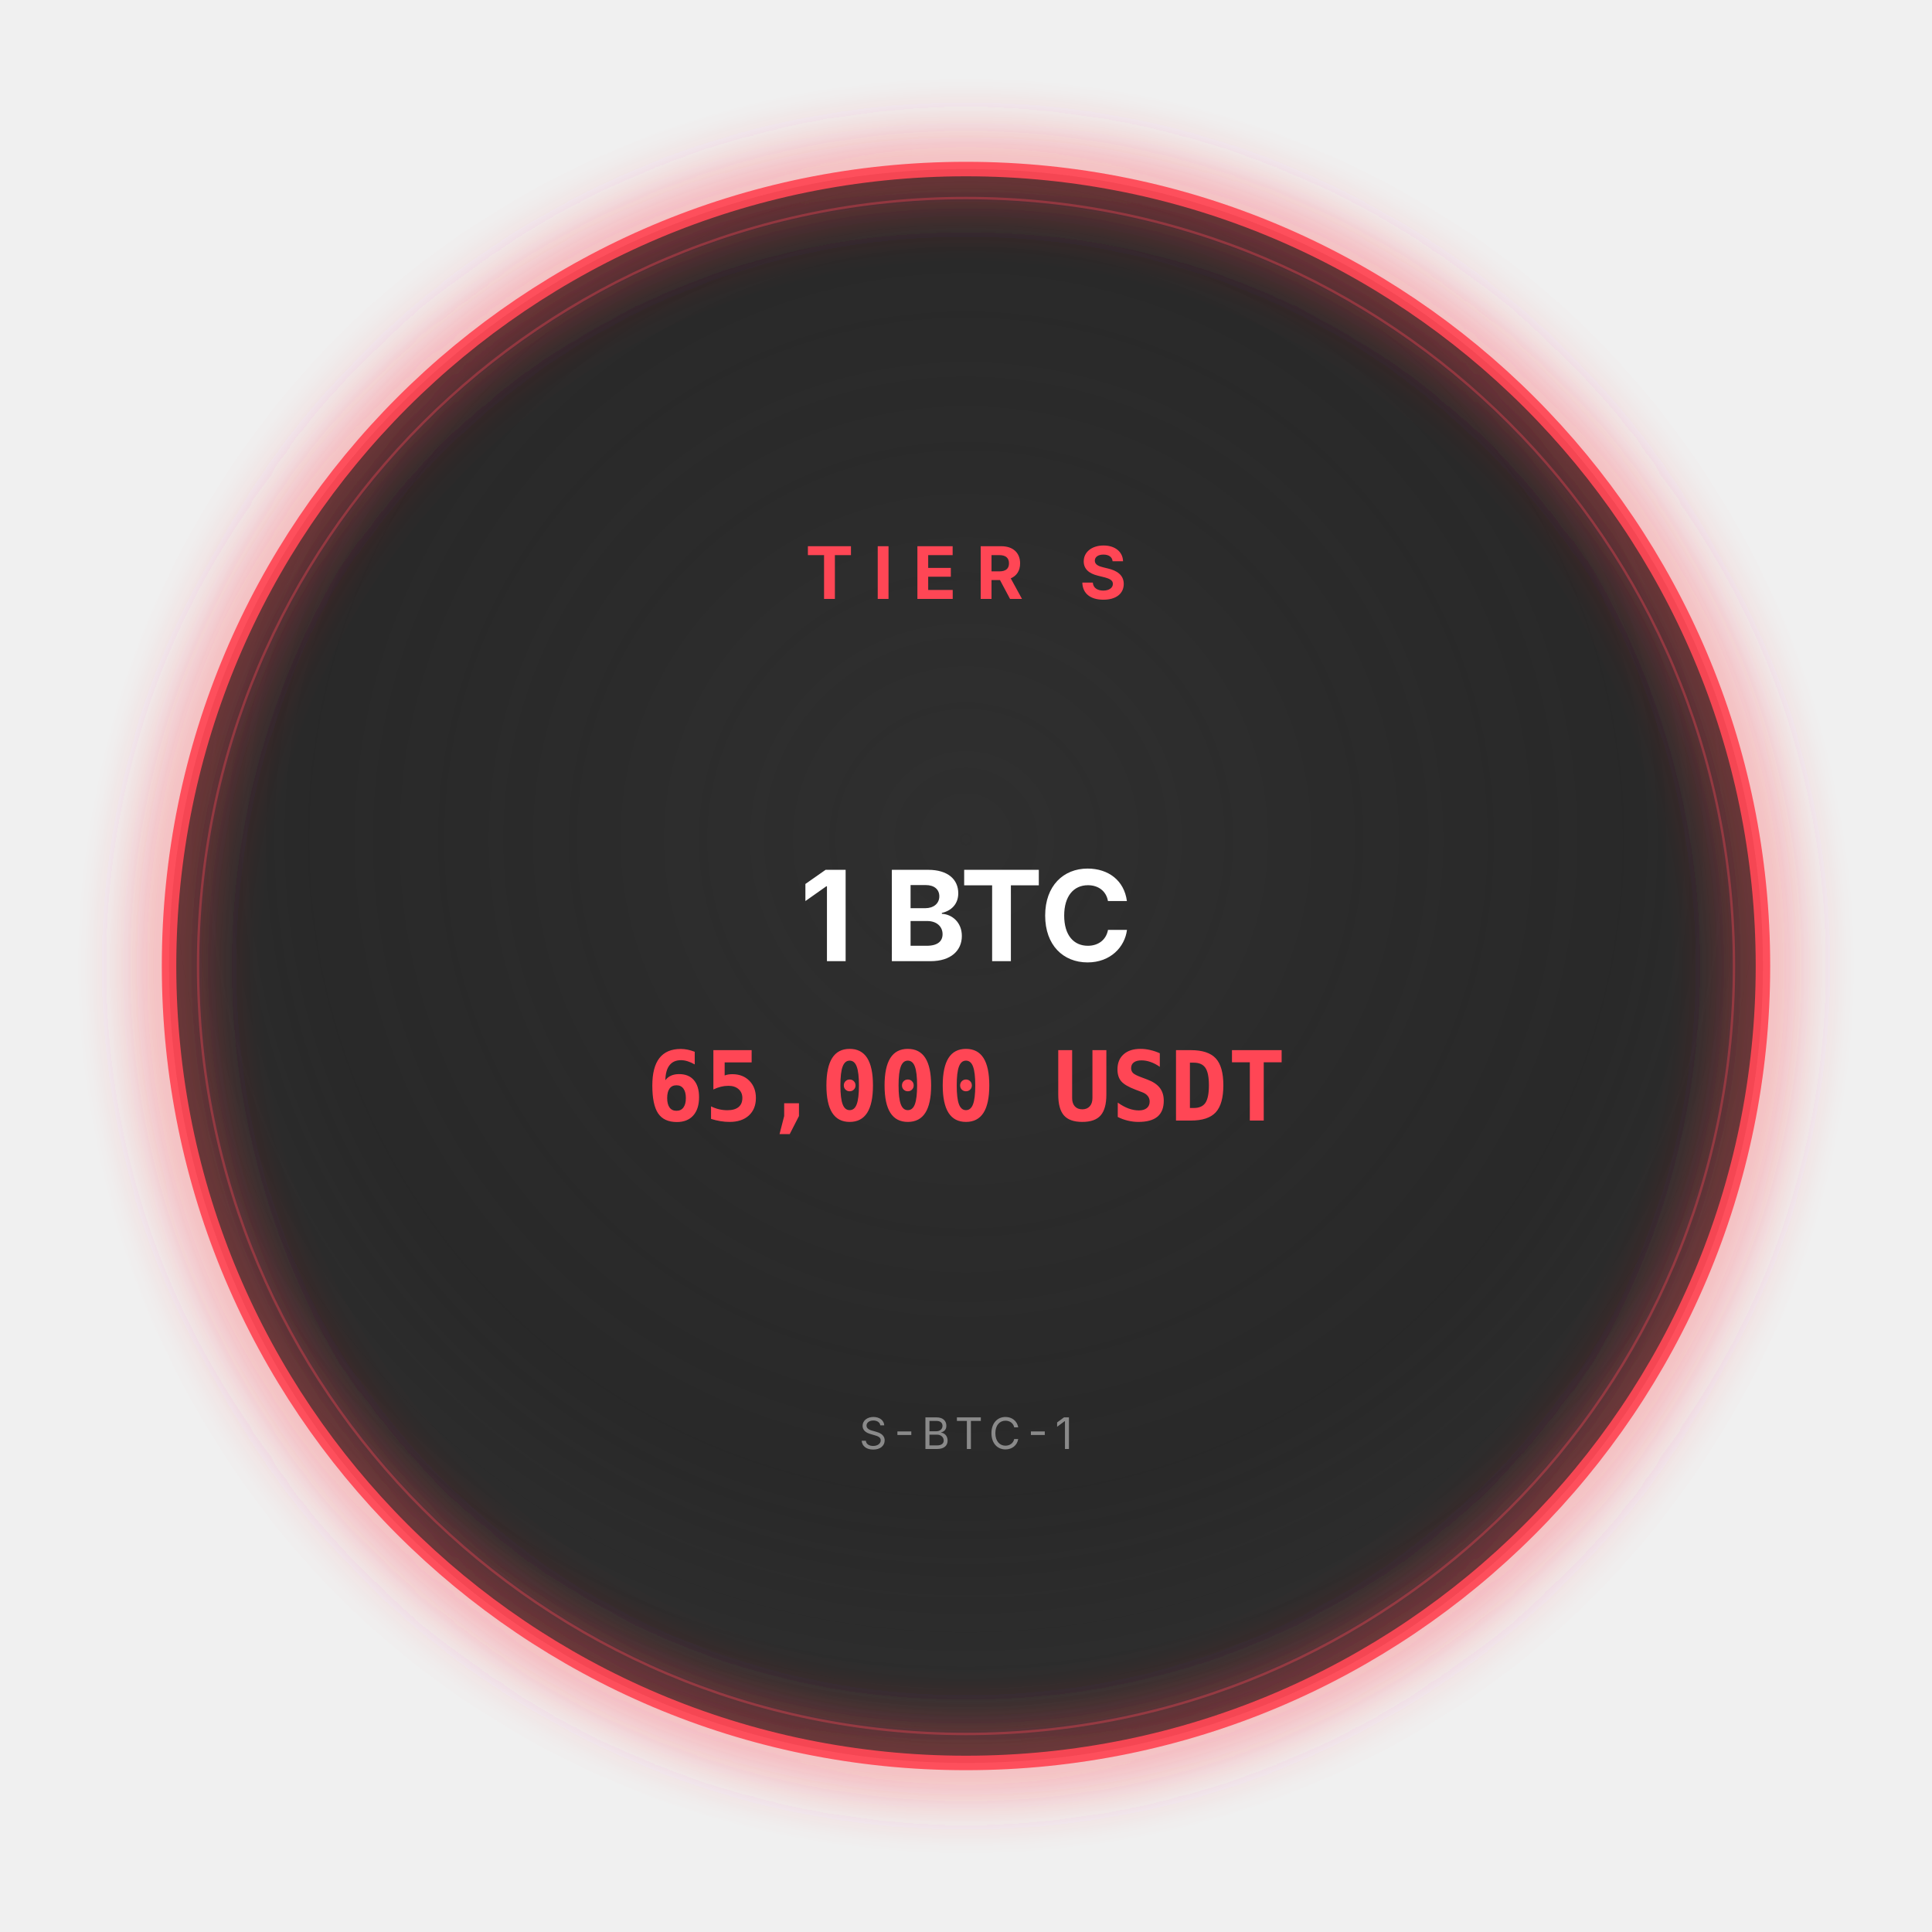
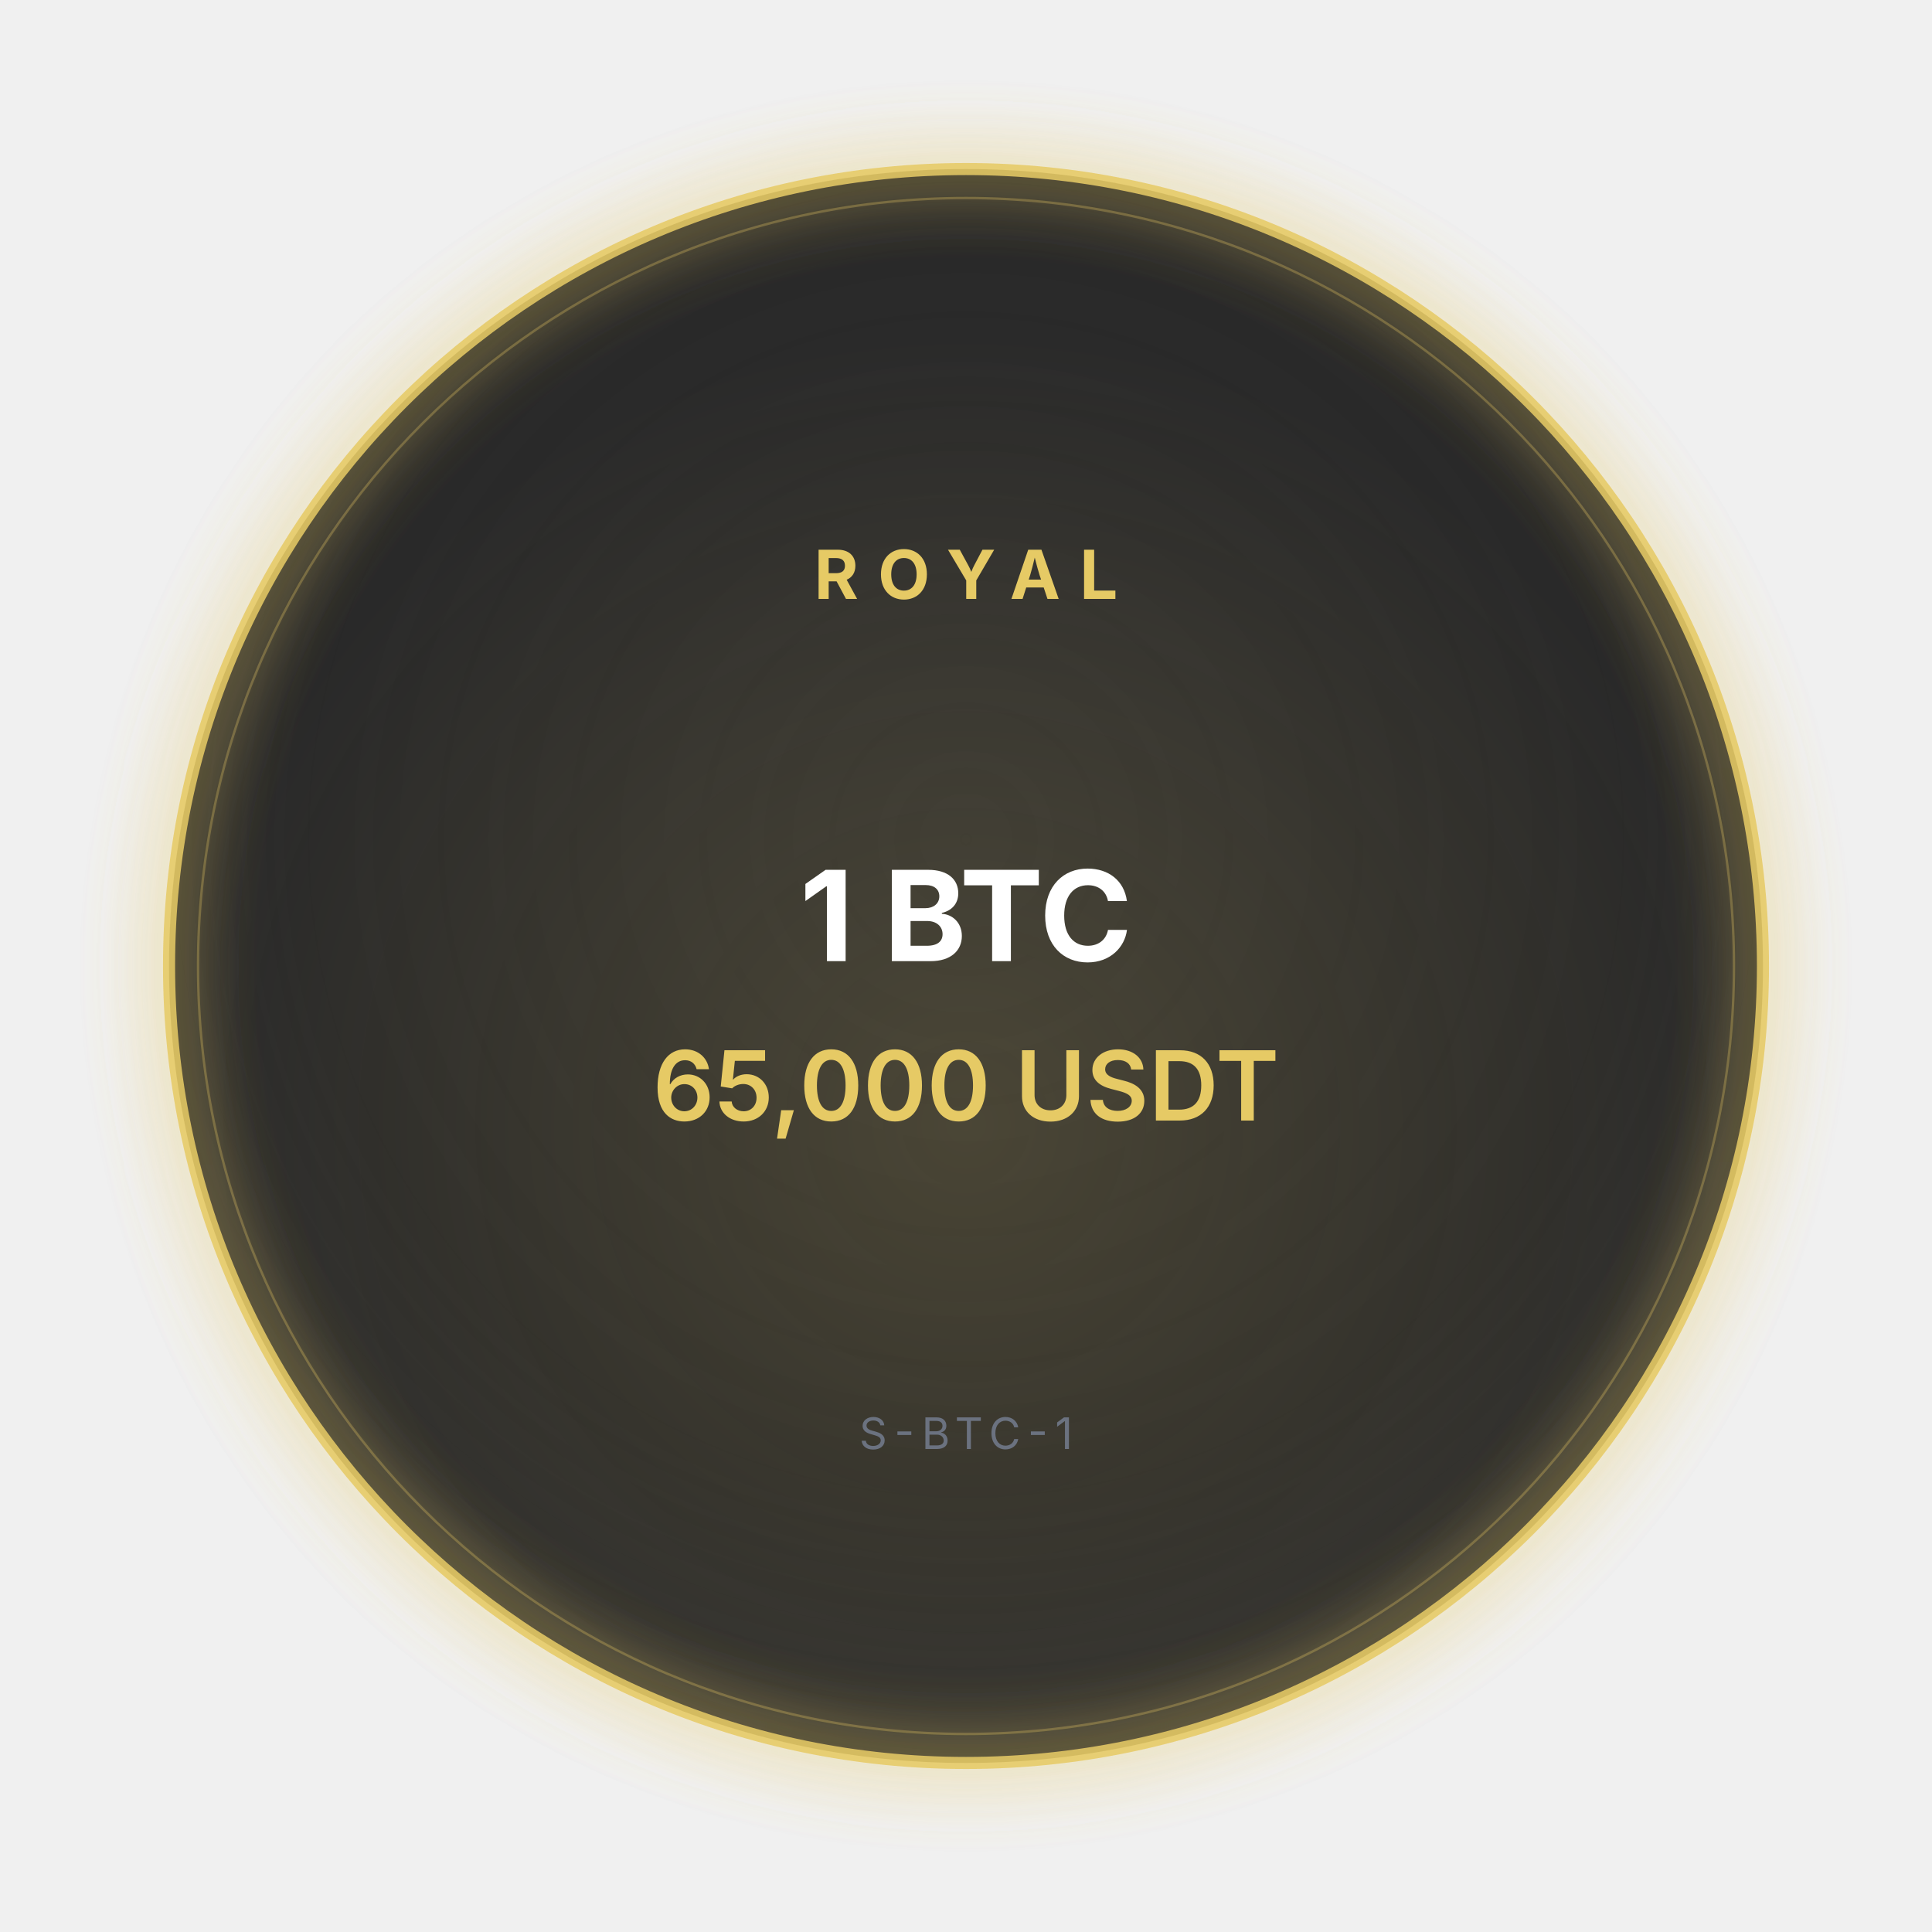
<svg xmlns="http://www.w3.org/2000/svg" width="800" height="800" viewBox="0 0 800 800" role="img" aria-label="1 BTC - 65,000 USDT">
  <defs>
    <filter id="glow" x="-30%" y="-30%" width="160%" height="160%">
      <feGaussianBlur stdDeviation="14" result="b1" />
      <feGaussianBlur stdDeviation="4" result="b2" />
      <feMerge>
        <feMergeNode in="b1" />
        <feMergeNode in="b2" />
        <feMergeNode in="SourceGraphic" />
      </feMerge>
    </filter>
    <radialGradient id="disc" cx="50%" cy="42%" r="60%">
      <stop offset="0%" stop-color="#1E1E1E" stop-opacity="0.92" />
      <stop offset="70%" stop-color="#0E0E0E" stop-opacity="0.88" />
      <stop offset="100%" stop-color="#050505" stop-opacity="0.82" />
    </radialGradient>
+     <radialGradient id="pedestal" cx="50%" cy="60%" r="50%">
+       <stop offset="0%" stop-color="#E6CA65" stop-opacity="0.16" />
+       <stop offset="100%" stop-color="#E6CA65" stop-opacity="0" />
+     </radialGradient>
  </defs>
-   <g font-family="Inter, 'Segoe UI', Roboto, Helvetica, Arial, sans-serif">
+   <g font-family="Cinzel, Pretendard, Inter, serif">
    <circle cx="400" cy="400" r="330" fill="url(#disc)" />
-     <circle cx="400" cy="400" r="330" fill="none" stroke="#FF4655" stroke-width="6" filter="url(#glow)" opacity="0.95" />
-     <circle cx="400" cy="400" r="318" fill="none" stroke="#FF4655" stroke-width="1" opacity="0.35" />
-     <text x="400" y="248" text-anchor="middle" font-size="30" font-weight="700" letter-spacing="8" fill="#FF4655">TIER S</text>
-     <text x="400" y="398" text-anchor="middle" font-size="52" font-weight="700" fill="#FFFFFF">1 BTC</text>
-     <text x="400" y="464" text-anchor="middle" font-size="40" font-weight="600" fill="#FF4655" font-family="'JetBrains Mono', Consolas, monospace">65,000 USDT</text>
-     <text x="400" y="600" text-anchor="middle" font-size="18" letter-spacing="3" fill="#8A8A8A">S-BTC-1</text>
+     <circle cx="400" cy="400" r="330" fill="url(#pedestal)" />
+     <circle cx="400" cy="400" r="330" fill="none" stroke="#E6CA65" stroke-width="5" filter="url(#glow)" opacity="0.9" />
+     <circle cx="400" cy="400" r="318" fill="none" stroke="#E6CA65" stroke-width="1" opacity="0.3" />
+     <text x="400" y="248" text-anchor="middle" font-size="28" font-weight="700" letter-spacing="8" fill="#E6CA65">ROYAL</text>
+     <text x="400" y="398" text-anchor="middle" font-size="52" font-weight="700" fill="#FFFFFF" font-family="Pretendard, Inter, Arial, sans-serif">1 BTC</text>
+     <text x="400" y="464" text-anchor="middle" font-size="40" font-weight="600" fill="#E6CA65" font-family="Pretendard, Inter, Consolas, monospace">65,000 USDT</text>
+     <text x="400" y="600" text-anchor="middle" font-size="18" letter-spacing="3" fill="#6B7280" font-family="Inter, Arial, sans-serif">S-BTC-1</text>
  </g>
</svg>
